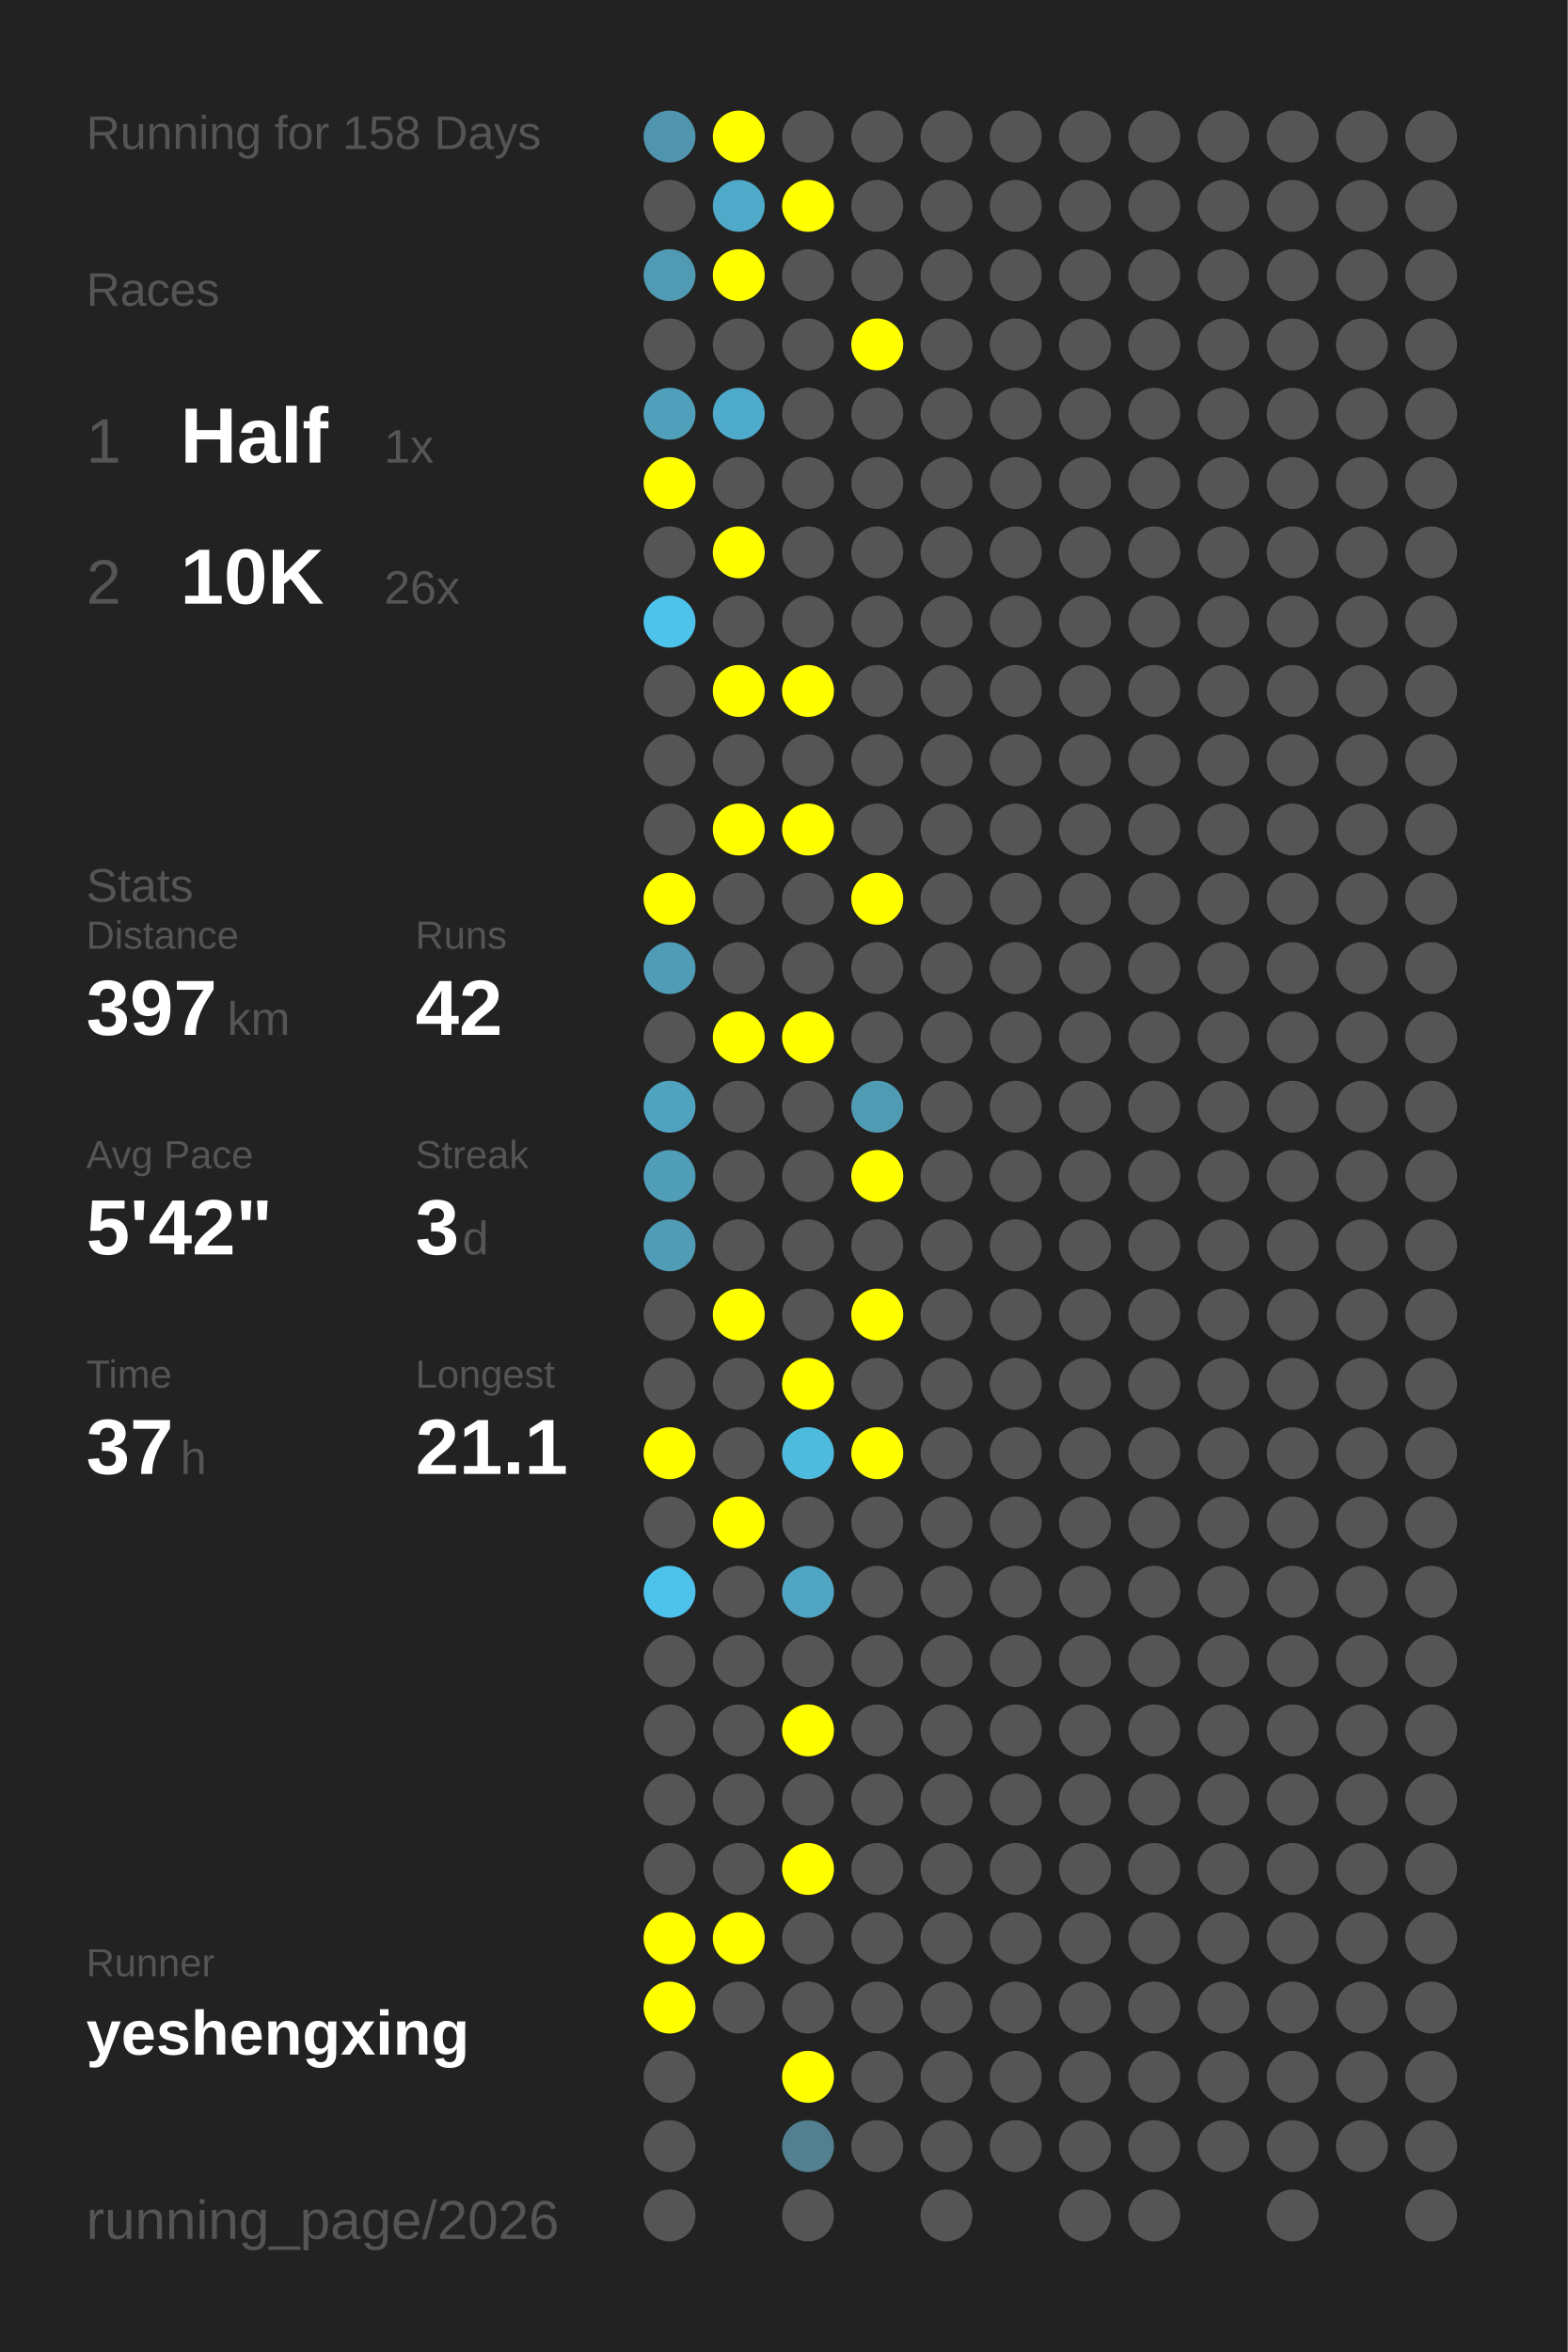
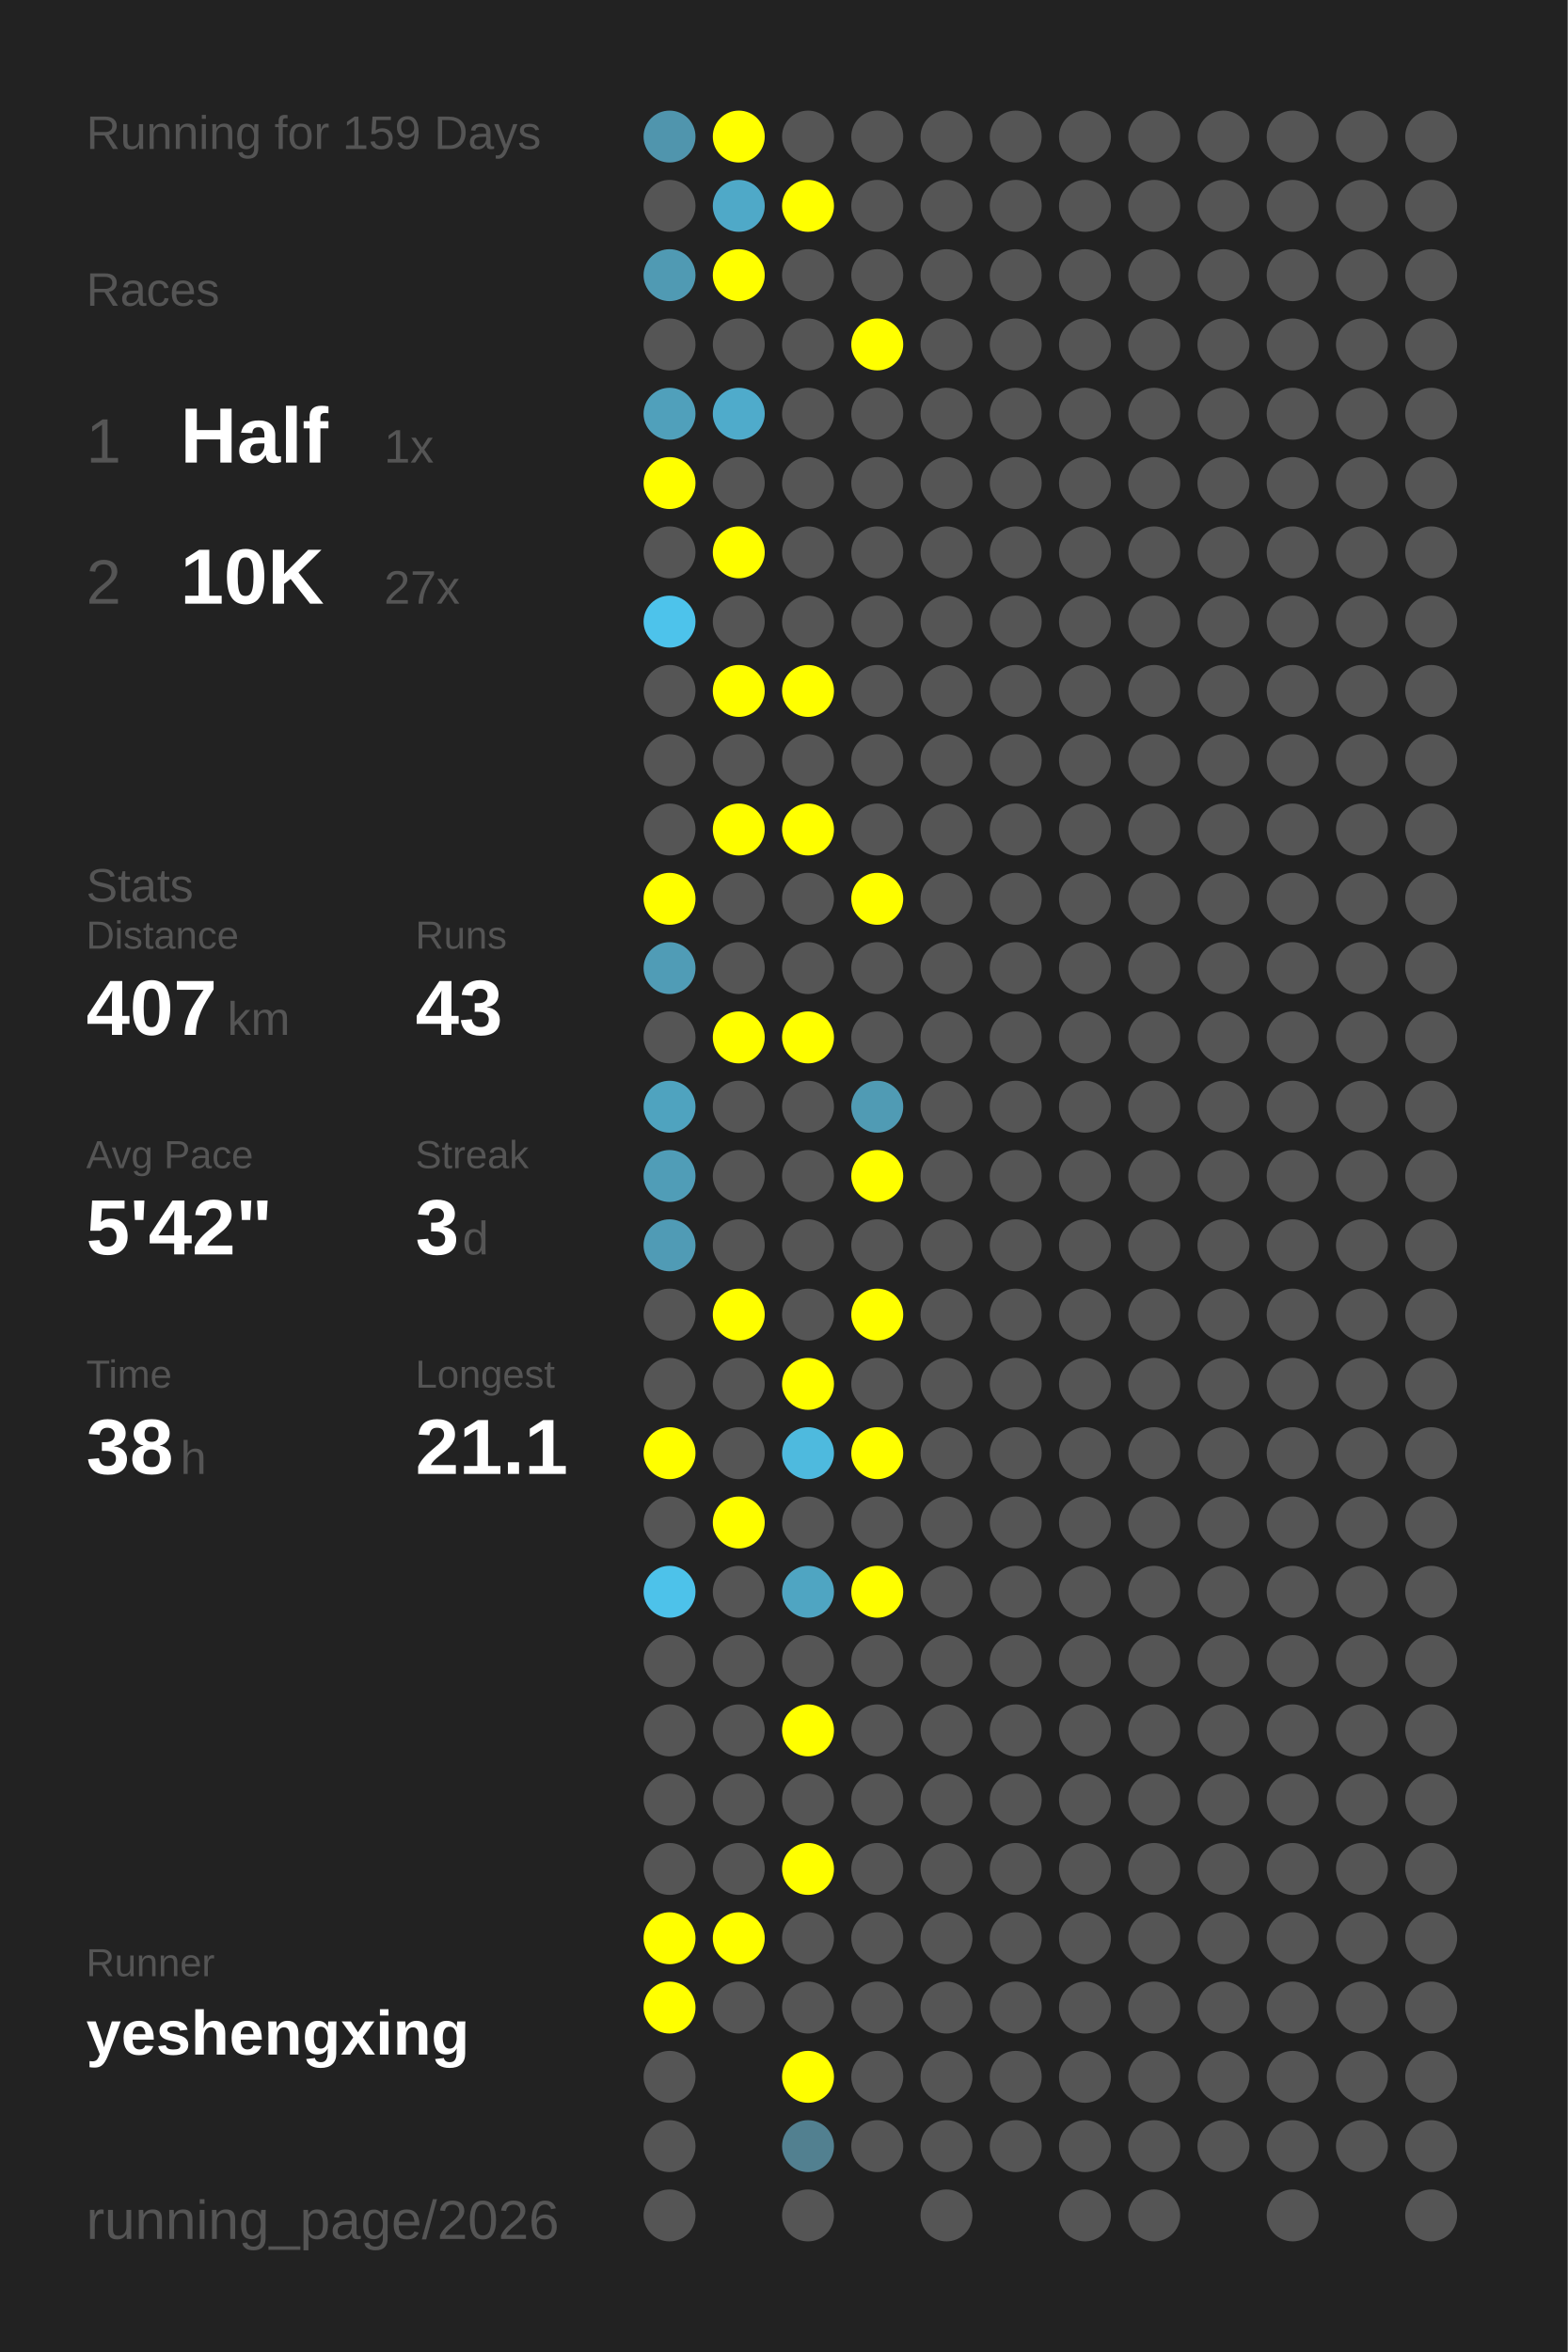
<svg xmlns="http://www.w3.org/2000/svg" baseProfile="full" height="300mm" version="1.1" viewBox="0,0,200,300" width="200mm">
  <defs />
  <rect fill="#222222" height="300" width="200" x="0" y="0" />
-   <text fill="#555555" style="font-size:6px; font-family:Arial;" x="11" y="19">Running for 158 Days</text>
+   <text fill="#555555" style="font-size:6px; font-family:Arial;" x="11" y="19">Running for 159 Days</text>
  <text fill="#555555" style="font-size:6px; font-family:Arial;" x="11" y="39">Races</text>
  <text fill="#555555" style="font-size:8px; font-family:Arial;" x="11" y="59">1</text>
  <text fill="#FFFFFF" style="font-size:10px; font-family:Arial; font-weight:bold;" x="23" y="59">Half</text>
  <text fill="#555555" style="font-size:6px; font-family:Arial;" x="49" y="59">1x</text>
  <text fill="#555555" style="font-size:8px; font-family:Arial;" x="11" y="77">2</text>
  <text fill="#FFFFFF" style="font-size:10px; font-family:Arial; font-weight:bold;" x="23" y="77">10K</text>
-   <text fill="#555555" style="font-size:6px; font-family:Arial;" x="49" y="77">26x</text>
+   <text fill="#555555" style="font-size:6px; font-family:Arial;" x="49" y="77">27x</text>
  <text fill="#555555" style="font-size:6px; font-family:Arial;" x="11" y="115">Stats</text>
  <text fill="#555555" style="font-size:5px; font-family:Arial;" x="11" y="121">Distance</text>
-   <text fill="#FFFFFF" style="font-size:10px; font-family:Arial; font-weight:bold;" x="11" y="132">397</text>
+   <text fill="#FFFFFF" style="font-size:10px; font-family:Arial; font-weight:bold;" x="11" y="132">407</text>
  <text fill="#555555" style="font-size:6px; font-family:Arial;" x="29" y="132">km</text>
  <text fill="#555555" style="font-size:5px; font-family:Arial;" x="53" y="121">Runs</text>
-   <text fill="#FFFFFF" style="font-size:10px; font-family:Arial; font-weight:bold;" x="53" y="132">42</text>
+   <text fill="#FFFFFF" style="font-size:10px; font-family:Arial; font-weight:bold;" x="53" y="132">43</text>
  <text fill="#555555" style="font-size:5px; font-family:Arial;" x="11" y="149">Avg Pace</text>
  <text fill="#FFFFFF" style="font-size:10px; font-family:Arial; font-weight:bold;" x="11" y="160">5'42"</text>
  <text fill="#555555" style="font-size:5px; font-family:Arial;" x="53" y="149">Streak</text>
  <text fill="#FFFFFF" style="font-size:10px; font-family:Arial; font-weight:bold;" x="53" y="160">3</text>
  <text fill="#555555" style="font-size:6px; font-family:Arial;" x="59" y="160">d</text>
  <text fill="#555555" style="font-size:5px; font-family:Arial;" x="11" y="177">Time</text>
-   <text fill="#FFFFFF" style="font-size:10px; font-family:Arial; font-weight:bold;" x="11" y="188">37</text>
+   <text fill="#FFFFFF" style="font-size:10px; font-family:Arial; font-weight:bold;" x="11" y="188">38</text>
  <text fill="#555555" style="font-size:6px; font-family:Arial;" x="23" y="188">h</text>
  <text fill="#555555" style="font-size:5px; font-family:Arial;" x="53" y="177">Longest</text>
  <text fill="#FFFFFF" style="font-size:10px; font-family:Arial; font-weight:bold;" x="53" y="188">21.1</text>
  <text fill="#555555" style="font-size:5px; font-family:Arial;" x="11" y="252.065">Runner</text>
  <text fill="#FFFFFF" style="font-size:8px; font-family:Arial; font-weight:bold;" x="11" y="262.065">yeshengxing</text>
  <text fill="#555555" style="font-size:7px; font-family:Arial;" x="11" y="285.581">running_page/2026</text>
  <circle cx="85.417" cy="17.419" fill="#5095ad" r="3.312" />
  <circle cx="85.417" cy="26.258" fill="#555555" r="3.312" />
  <circle cx="85.417" cy="35.097" fill="#509ab3" r="3.312" />
  <circle cx="85.417" cy="43.935" fill="#555555" r="3.312" />
  <circle cx="85.417" cy="52.774" fill="#50a0bb" r="3.312" />
  <circle cx="85.417" cy="61.613" fill="#FFFF00" r="3.312" />
  <circle cx="85.417" cy="70.452" fill="#555555" r="3.312" />
  <circle cx="85.417" cy="79.29" fill="#4dc3eb" r="3.312" />
  <circle cx="85.417" cy="88.129" fill="#555555" r="3.312" />
  <circle cx="85.417" cy="96.968" fill="#555555" r="3.312" />
  <circle cx="85.417" cy="105.806" fill="#555555" r="3.312" />
  <circle cx="85.417" cy="114.645" fill="#FFFF00" r="3.312" />
  <circle cx="85.417" cy="123.484" fill="#509cb6" r="3.312" />
  <circle cx="85.417" cy="132.323" fill="#555555" r="3.312" />
  <circle cx="85.417" cy="141.161" fill="#4fa3bf" r="3.312" />
  <circle cx="85.417" cy="150" fill="#509db7" r="3.312" />
  <circle cx="85.417" cy="158.839" fill="#509bb5" r="3.312" />
  <circle cx="85.417" cy="167.677" fill="#555555" r="3.312" />
  <circle cx="85.417" cy="176.516" fill="#555555" r="3.312" />
  <circle cx="85.417" cy="185.355" fill="#FFFF00" r="3.312" />
  <circle cx="85.417" cy="194.194" fill="#555555" r="3.312" />
  <circle cx="85.417" cy="203.032" fill="#4dc2ea" r="3.312" />
  <circle cx="85.417" cy="211.871" fill="#555555" r="3.312" />
  <circle cx="85.417" cy="220.71" fill="#555555" r="3.312" />
  <circle cx="85.417" cy="229.548" fill="#555555" r="3.312" />
  <circle cx="85.417" cy="238.387" fill="#555555" r="3.312" />
  <circle cx="85.417" cy="247.226" fill="#FFFF00" r="3.312" />
  <circle cx="85.417" cy="256.065" fill="#FFFF00" r="3.312" />
  <circle cx="85.417" cy="264.903" fill="#555555" r="3.312" />
  <circle cx="85.417" cy="273.742" fill="#555555" r="3.312" />
  <circle cx="85.417" cy="282.581" fill="#555555" r="3.312" />
  <circle cx="94.25" cy="17.419" fill="#FFFF00" r="3.312" />
  <circle cx="94.25" cy="26.258" fill="#4fa9c8" r="3.312" />
  <circle cx="94.25" cy="35.097" fill="#FFFF00" r="3.312" />
  <circle cx="94.25" cy="43.935" fill="#555555" r="3.312" />
  <circle cx="94.25" cy="52.774" fill="#4fabcb" r="3.312" />
  <circle cx="94.25" cy="61.613" fill="#555555" r="3.312" />
  <circle cx="94.25" cy="70.452" fill="#FFFF00" r="3.312" />
  <circle cx="94.25" cy="79.29" fill="#555555" r="3.312" />
  <circle cx="94.25" cy="88.129" fill="#FFFF00" r="3.312" />
  <circle cx="94.25" cy="96.968" fill="#555555" r="3.312" />
  <circle cx="94.25" cy="105.806" fill="#FFFF00" r="3.312" />
  <circle cx="94.25" cy="114.645" fill="#555555" r="3.312" />
  <circle cx="94.25" cy="123.484" fill="#555555" r="3.312" />
  <circle cx="94.25" cy="132.323" fill="#FFFF00" r="3.312" />
  <circle cx="94.25" cy="141.161" fill="#555555" r="3.312" />
  <circle cx="94.25" cy="150" fill="#555555" r="3.312" />
  <circle cx="94.25" cy="158.839" fill="#555555" r="3.312" />
  <circle cx="94.25" cy="167.677" fill="#FFFF00" r="3.312" />
  <circle cx="94.25" cy="176.516" fill="#555555" r="3.312" />
  <circle cx="94.25" cy="185.355" fill="#555555" r="3.312" />
  <circle cx="94.25" cy="194.194" fill="#FFFF00" r="3.312" />
  <circle cx="94.25" cy="203.032" fill="#555555" r="3.312" />
  <circle cx="94.25" cy="211.871" fill="#555555" r="3.312" />
  <circle cx="94.25" cy="220.71" fill="#555555" r="3.312" />
  <circle cx="94.25" cy="229.548" fill="#555555" r="3.312" />
  <circle cx="94.25" cy="238.387" fill="#555555" r="3.312" />
  <circle cx="94.25" cy="247.226" fill="#FFFF00" r="3.312" />
  <circle cx="94.25" cy="256.065" fill="#555555" r="3.312" />
  <circle cx="103.083" cy="17.419" fill="#555555" r="3.312" />
  <circle cx="103.083" cy="26.258" fill="#FFFF00" r="3.312" />
  <circle cx="103.083" cy="35.097" fill="#555555" r="3.312" />
  <circle cx="103.083" cy="43.935" fill="#555555" r="3.312" />
  <circle cx="103.083" cy="52.774" fill="#555555" r="3.312" />
  <circle cx="103.083" cy="61.613" fill="#555555" r="3.312" />
  <circle cx="103.083" cy="70.452" fill="#555555" r="3.312" />
  <circle cx="103.083" cy="79.29" fill="#555555" r="3.312" />
  <circle cx="103.083" cy="88.129" fill="#FFFF00" r="3.312" />
  <circle cx="103.083" cy="96.968" fill="#555555" r="3.312" />
  <circle cx="103.083" cy="105.806" fill="#FFFF00" r="3.312" />
  <circle cx="103.083" cy="114.645" fill="#555555" r="3.312" />
  <circle cx="103.083" cy="123.484" fill="#555555" r="3.312" />
  <circle cx="103.083" cy="132.323" fill="#FFFF00" r="3.312" />
  <circle cx="103.083" cy="141.161" fill="#555555" r="3.312" />
  <circle cx="103.083" cy="150" fill="#555555" r="3.312" />
  <circle cx="103.083" cy="158.839" fill="#555555" r="3.312" />
  <circle cx="103.083" cy="167.677" fill="#555555" r="3.312" />
  <circle cx="103.083" cy="176.516" fill="#FFFF00" r="3.312" />
  <circle cx="103.083" cy="185.355" fill="#4ebade" r="3.312" />
  <circle cx="103.083" cy="194.194" fill="#555555" r="3.312" />
  <circle cx="103.083" cy="203.032" fill="#4fa5c2" r="3.312" />
  <circle cx="103.083" cy="211.871" fill="#555555" r="3.312" />
  <circle cx="103.083" cy="220.71" fill="#FFFF00" r="3.312" />
  <circle cx="103.083" cy="229.548" fill="#555555" r="3.312" />
  <circle cx="103.083" cy="238.387" fill="#FFFF00" r="3.312" />
  <circle cx="103.083" cy="247.226" fill="#555555" r="3.312" />
  <circle cx="103.083" cy="256.065" fill="#555555" r="3.312" />
  <circle cx="103.083" cy="264.903" fill="#FFFF00" r="3.312" />
  <circle cx="103.083" cy="273.742" fill="#528090" r="3.312" />
  <circle cx="103.083" cy="282.581" fill="#555555" r="3.312" />
  <circle cx="111.917" cy="17.419" fill="#555555" r="3.312" />
  <circle cx="111.917" cy="26.258" fill="#555555" r="3.312" />
  <circle cx="111.917" cy="35.097" fill="#555555" r="3.312" />
  <circle cx="111.917" cy="43.935" fill="#FFFF00" r="3.312" />
  <circle cx="111.917" cy="52.774" fill="#555555" r="3.312" />
  <circle cx="111.917" cy="61.613" fill="#555555" r="3.312" />
  <circle cx="111.917" cy="70.452" fill="#555555" r="3.312" />
  <circle cx="111.917" cy="79.29" fill="#555555" r="3.312" />
  <circle cx="111.917" cy="88.129" fill="#555555" r="3.312" />
  <circle cx="111.917" cy="96.968" fill="#555555" r="3.312" />
  <circle cx="111.917" cy="105.806" fill="#555555" r="3.312" />
  <circle cx="111.917" cy="114.645" fill="#FFFF00" r="3.312" />
  <circle cx="111.917" cy="123.484" fill="#555555" r="3.312" />
  <circle cx="111.917" cy="132.323" fill="#555555" r="3.312" />
  <circle cx="111.917" cy="141.161" fill="#509bb4" r="3.312" />
  <circle cx="111.917" cy="150" fill="#FFFF00" r="3.312" />
  <circle cx="111.917" cy="158.839" fill="#555555" r="3.312" />
  <circle cx="111.917" cy="167.677" fill="#FFFF00" r="3.312" />
  <circle cx="111.917" cy="176.516" fill="#555555" r="3.312" />
  <circle cx="111.917" cy="185.355" fill="#FFFF00" r="3.312" />
  <circle cx="111.917" cy="194.194" fill="#555555" r="3.312" />
-   <circle cx="111.917" cy="203.032" fill="#555555" r="3.312" />
+   <circle cx="111.917" cy="203.032" fill="#FFFF00" r="3.312" />
  <circle cx="111.917" cy="211.871" fill="#555555" r="3.312" />
  <circle cx="111.917" cy="220.71" fill="#555555" r="3.312" />
  <circle cx="111.917" cy="229.548" fill="#555555" r="3.312" />
  <circle cx="111.917" cy="238.387" fill="#555555" r="3.312" />
  <circle cx="111.917" cy="247.226" fill="#555555" r="3.312" />
  <circle cx="111.917" cy="256.065" fill="#555555" r="3.312" />
  <circle cx="111.917" cy="264.903" fill="#555555" r="3.312" />
  <circle cx="111.917" cy="273.742" fill="#555555" r="3.312" />
  <circle cx="120.75" cy="17.419" fill="#555555" r="3.312" />
  <circle cx="120.75" cy="26.258" fill="#555555" r="3.312" />
  <circle cx="120.75" cy="35.097" fill="#555555" r="3.312" />
  <circle cx="120.75" cy="43.935" fill="#555555" r="3.312" />
  <circle cx="120.75" cy="52.774" fill="#555555" r="3.312" />
  <circle cx="120.75" cy="61.613" fill="#555555" r="3.312" />
  <circle cx="120.75" cy="70.452" fill="#555555" r="3.312" />
  <circle cx="120.75" cy="79.29" fill="#555555" r="3.312" />
  <circle cx="120.75" cy="88.129" fill="#555555" r="3.312" />
  <circle cx="120.75" cy="96.968" fill="#555555" r="3.312" />
  <circle cx="120.75" cy="105.806" fill="#555555" r="3.312" />
  <circle cx="120.75" cy="114.645" fill="#555555" r="3.312" />
  <circle cx="120.75" cy="123.484" fill="#555555" r="3.312" />
  <circle cx="120.75" cy="132.323" fill="#555555" r="3.312" />
  <circle cx="120.75" cy="141.161" fill="#555555" r="3.312" />
  <circle cx="120.75" cy="150" fill="#555555" r="3.312" />
  <circle cx="120.75" cy="158.839" fill="#555555" r="3.312" />
  <circle cx="120.75" cy="167.677" fill="#555555" r="3.312" />
  <circle cx="120.75" cy="176.516" fill="#555555" r="3.312" />
  <circle cx="120.75" cy="185.355" fill="#555555" r="3.312" />
  <circle cx="120.75" cy="194.194" fill="#555555" r="3.312" />
  <circle cx="120.75" cy="203.032" fill="#555555" r="3.312" />
  <circle cx="120.75" cy="211.871" fill="#555555" r="3.312" />
  <circle cx="120.75" cy="220.71" fill="#555555" r="3.312" />
  <circle cx="120.75" cy="229.548" fill="#555555" r="3.312" />
  <circle cx="120.75" cy="238.387" fill="#555555" r="3.312" />
  <circle cx="120.75" cy="247.226" fill="#555555" r="3.312" />
  <circle cx="120.75" cy="256.065" fill="#555555" r="3.312" />
  <circle cx="120.75" cy="264.903" fill="#555555" r="3.312" />
  <circle cx="120.75" cy="273.742" fill="#555555" r="3.312" />
  <circle cx="120.75" cy="282.581" fill="#555555" r="3.312" />
  <circle cx="129.583" cy="17.419" fill="#555555" r="3.312" />
  <circle cx="129.583" cy="26.258" fill="#555555" r="3.312" />
  <circle cx="129.583" cy="35.097" fill="#555555" r="3.312" />
  <circle cx="129.583" cy="43.935" fill="#555555" r="3.312" />
  <circle cx="129.583" cy="52.774" fill="#555555" r="3.312" />
  <circle cx="129.583" cy="61.613" fill="#555555" r="3.312" />
  <circle cx="129.583" cy="70.452" fill="#555555" r="3.312" />
  <circle cx="129.583" cy="79.29" fill="#555555" r="3.312" />
  <circle cx="129.583" cy="88.129" fill="#555555" r="3.312" />
  <circle cx="129.583" cy="96.968" fill="#555555" r="3.312" />
  <circle cx="129.583" cy="105.806" fill="#555555" r="3.312" />
  <circle cx="129.583" cy="114.645" fill="#555555" r="3.312" />
  <circle cx="129.583" cy="123.484" fill="#555555" r="3.312" />
  <circle cx="129.583" cy="132.323" fill="#555555" r="3.312" />
  <circle cx="129.583" cy="141.161" fill="#555555" r="3.312" />
  <circle cx="129.583" cy="150" fill="#555555" r="3.312" />
  <circle cx="129.583" cy="158.839" fill="#555555" r="3.312" />
  <circle cx="129.583" cy="167.677" fill="#555555" r="3.312" />
  <circle cx="129.583" cy="176.516" fill="#555555" r="3.312" />
  <circle cx="129.583" cy="185.355" fill="#555555" r="3.312" />
  <circle cx="129.583" cy="194.194" fill="#555555" r="3.312" />
  <circle cx="129.583" cy="203.032" fill="#555555" r="3.312" />
  <circle cx="129.583" cy="211.871" fill="#555555" r="3.312" />
  <circle cx="129.583" cy="220.71" fill="#555555" r="3.312" />
  <circle cx="129.583" cy="229.548" fill="#555555" r="3.312" />
  <circle cx="129.583" cy="238.387" fill="#555555" r="3.312" />
  <circle cx="129.583" cy="247.226" fill="#555555" r="3.312" />
  <circle cx="129.583" cy="256.065" fill="#555555" r="3.312" />
  <circle cx="129.583" cy="264.903" fill="#555555" r="3.312" />
  <circle cx="129.583" cy="273.742" fill="#555555" r="3.312" />
  <circle cx="138.417" cy="17.419" fill="#555555" r="3.312" />
  <circle cx="138.417" cy="26.258" fill="#555555" r="3.312" />
  <circle cx="138.417" cy="35.097" fill="#555555" r="3.312" />
  <circle cx="138.417" cy="43.935" fill="#555555" r="3.312" />
  <circle cx="138.417" cy="52.774" fill="#555555" r="3.312" />
  <circle cx="138.417" cy="61.613" fill="#555555" r="3.312" />
  <circle cx="138.417" cy="70.452" fill="#555555" r="3.312" />
  <circle cx="138.417" cy="79.29" fill="#555555" r="3.312" />
  <circle cx="138.417" cy="88.129" fill="#555555" r="3.312" />
  <circle cx="138.417" cy="96.968" fill="#555555" r="3.312" />
  <circle cx="138.417" cy="105.806" fill="#555555" r="3.312" />
  <circle cx="138.417" cy="114.645" fill="#555555" r="3.312" />
  <circle cx="138.417" cy="123.484" fill="#555555" r="3.312" />
  <circle cx="138.417" cy="132.323" fill="#555555" r="3.312" />
  <circle cx="138.417" cy="141.161" fill="#555555" r="3.312" />
  <circle cx="138.417" cy="150" fill="#555555" r="3.312" />
  <circle cx="138.417" cy="158.839" fill="#555555" r="3.312" />
  <circle cx="138.417" cy="167.677" fill="#555555" r="3.312" />
  <circle cx="138.417" cy="176.516" fill="#555555" r="3.312" />
  <circle cx="138.417" cy="185.355" fill="#555555" r="3.312" />
  <circle cx="138.417" cy="194.194" fill="#555555" r="3.312" />
  <circle cx="138.417" cy="203.032" fill="#555555" r="3.312" />
  <circle cx="138.417" cy="211.871" fill="#555555" r="3.312" />
  <circle cx="138.417" cy="220.71" fill="#555555" r="3.312" />
  <circle cx="138.417" cy="229.548" fill="#555555" r="3.312" />
  <circle cx="138.417" cy="238.387" fill="#555555" r="3.312" />
  <circle cx="138.417" cy="247.226" fill="#555555" r="3.312" />
  <circle cx="138.417" cy="256.065" fill="#555555" r="3.312" />
  <circle cx="138.417" cy="264.903" fill="#555555" r="3.312" />
  <circle cx="138.417" cy="273.742" fill="#555555" r="3.312" />
  <circle cx="138.417" cy="282.581" fill="#555555" r="3.312" />
  <circle cx="147.25" cy="17.419" fill="#555555" r="3.312" />
  <circle cx="147.25" cy="26.258" fill="#555555" r="3.312" />
  <circle cx="147.25" cy="35.097" fill="#555555" r="3.312" />
  <circle cx="147.25" cy="43.935" fill="#555555" r="3.312" />
  <circle cx="147.25" cy="52.774" fill="#555555" r="3.312" />
  <circle cx="147.25" cy="61.613" fill="#555555" r="3.312" />
  <circle cx="147.25" cy="70.452" fill="#555555" r="3.312" />
  <circle cx="147.25" cy="79.29" fill="#555555" r="3.312" />
  <circle cx="147.25" cy="88.129" fill="#555555" r="3.312" />
  <circle cx="147.25" cy="96.968" fill="#555555" r="3.312" />
  <circle cx="147.25" cy="105.806" fill="#555555" r="3.312" />
  <circle cx="147.25" cy="114.645" fill="#555555" r="3.312" />
  <circle cx="147.25" cy="123.484" fill="#555555" r="3.312" />
  <circle cx="147.25" cy="132.323" fill="#555555" r="3.312" />
  <circle cx="147.25" cy="141.161" fill="#555555" r="3.312" />
  <circle cx="147.25" cy="150" fill="#555555" r="3.312" />
  <circle cx="147.25" cy="158.839" fill="#555555" r="3.312" />
  <circle cx="147.25" cy="167.677" fill="#555555" r="3.312" />
  <circle cx="147.25" cy="176.516" fill="#555555" r="3.312" />
  <circle cx="147.25" cy="185.355" fill="#555555" r="3.312" />
  <circle cx="147.25" cy="194.194" fill="#555555" r="3.312" />
  <circle cx="147.25" cy="203.032" fill="#555555" r="3.312" />
  <circle cx="147.25" cy="211.871" fill="#555555" r="3.312" />
  <circle cx="147.25" cy="220.71" fill="#555555" r="3.312" />
  <circle cx="147.25" cy="229.548" fill="#555555" r="3.312" />
  <circle cx="147.25" cy="238.387" fill="#555555" r="3.312" />
  <circle cx="147.25" cy="247.226" fill="#555555" r="3.312" />
  <circle cx="147.25" cy="256.065" fill="#555555" r="3.312" />
  <circle cx="147.25" cy="264.903" fill="#555555" r="3.312" />
  <circle cx="147.25" cy="273.742" fill="#555555" r="3.312" />
  <circle cx="147.25" cy="282.581" fill="#555555" r="3.312" />
  <circle cx="156.083" cy="17.419" fill="#555555" r="3.312" />
  <circle cx="156.083" cy="26.258" fill="#555555" r="3.312" />
  <circle cx="156.083" cy="35.097" fill="#555555" r="3.312" />
  <circle cx="156.083" cy="43.935" fill="#555555" r="3.312" />
  <circle cx="156.083" cy="52.774" fill="#555555" r="3.312" />
  <circle cx="156.083" cy="61.613" fill="#555555" r="3.312" />
  <circle cx="156.083" cy="70.452" fill="#555555" r="3.312" />
  <circle cx="156.083" cy="79.29" fill="#555555" r="3.312" />
  <circle cx="156.083" cy="88.129" fill="#555555" r="3.312" />
  <circle cx="156.083" cy="96.968" fill="#555555" r="3.312" />
  <circle cx="156.083" cy="105.806" fill="#555555" r="3.312" />
  <circle cx="156.083" cy="114.645" fill="#555555" r="3.312" />
  <circle cx="156.083" cy="123.484" fill="#555555" r="3.312" />
  <circle cx="156.083" cy="132.323" fill="#555555" r="3.312" />
  <circle cx="156.083" cy="141.161" fill="#555555" r="3.312" />
  <circle cx="156.083" cy="150" fill="#555555" r="3.312" />
  <circle cx="156.083" cy="158.839" fill="#555555" r="3.312" />
  <circle cx="156.083" cy="167.677" fill="#555555" r="3.312" />
  <circle cx="156.083" cy="176.516" fill="#555555" r="3.312" />
  <circle cx="156.083" cy="185.355" fill="#555555" r="3.312" />
  <circle cx="156.083" cy="194.194" fill="#555555" r="3.312" />
  <circle cx="156.083" cy="203.032" fill="#555555" r="3.312" />
  <circle cx="156.083" cy="211.871" fill="#555555" r="3.312" />
  <circle cx="156.083" cy="220.71" fill="#555555" r="3.312" />
  <circle cx="156.083" cy="229.548" fill="#555555" r="3.312" />
  <circle cx="156.083" cy="238.387" fill="#555555" r="3.312" />
  <circle cx="156.083" cy="247.226" fill="#555555" r="3.312" />
  <circle cx="156.083" cy="256.065" fill="#555555" r="3.312" />
  <circle cx="156.083" cy="264.903" fill="#555555" r="3.312" />
  <circle cx="156.083" cy="273.742" fill="#555555" r="3.312" />
  <circle cx="164.917" cy="17.419" fill="#555555" r="3.312" />
  <circle cx="164.917" cy="26.258" fill="#555555" r="3.312" />
  <circle cx="164.917" cy="35.097" fill="#555555" r="3.312" />
  <circle cx="164.917" cy="43.935" fill="#555555" r="3.312" />
  <circle cx="164.917" cy="52.774" fill="#555555" r="3.312" />
  <circle cx="164.917" cy="61.613" fill="#555555" r="3.312" />
  <circle cx="164.917" cy="70.452" fill="#555555" r="3.312" />
  <circle cx="164.917" cy="79.29" fill="#555555" r="3.312" />
  <circle cx="164.917" cy="88.129" fill="#555555" r="3.312" />
  <circle cx="164.917" cy="96.968" fill="#555555" r="3.312" />
  <circle cx="164.917" cy="105.806" fill="#555555" r="3.312" />
  <circle cx="164.917" cy="114.645" fill="#555555" r="3.312" />
  <circle cx="164.917" cy="123.484" fill="#555555" r="3.312" />
  <circle cx="164.917" cy="132.323" fill="#555555" r="3.312" />
  <circle cx="164.917" cy="141.161" fill="#555555" r="3.312" />
  <circle cx="164.917" cy="150" fill="#555555" r="3.312" />
  <circle cx="164.917" cy="158.839" fill="#555555" r="3.312" />
  <circle cx="164.917" cy="167.677" fill="#555555" r="3.312" />
  <circle cx="164.917" cy="176.516" fill="#555555" r="3.312" />
  <circle cx="164.917" cy="185.355" fill="#555555" r="3.312" />
  <circle cx="164.917" cy="194.194" fill="#555555" r="3.312" />
  <circle cx="164.917" cy="203.032" fill="#555555" r="3.312" />
  <circle cx="164.917" cy="211.871" fill="#555555" r="3.312" />
  <circle cx="164.917" cy="220.71" fill="#555555" r="3.312" />
  <circle cx="164.917" cy="229.548" fill="#555555" r="3.312" />
  <circle cx="164.917" cy="238.387" fill="#555555" r="3.312" />
  <circle cx="164.917" cy="247.226" fill="#555555" r="3.312" />
  <circle cx="164.917" cy="256.065" fill="#555555" r="3.312" />
  <circle cx="164.917" cy="264.903" fill="#555555" r="3.312" />
  <circle cx="164.917" cy="273.742" fill="#555555" r="3.312" />
  <circle cx="164.917" cy="282.581" fill="#555555" r="3.312" />
  <circle cx="173.75" cy="17.419" fill="#555555" r="3.312" />
  <circle cx="173.75" cy="26.258" fill="#555555" r="3.312" />
  <circle cx="173.75" cy="35.097" fill="#555555" r="3.312" />
  <circle cx="173.75" cy="43.935" fill="#555555" r="3.312" />
  <circle cx="173.75" cy="52.774" fill="#555555" r="3.312" />
  <circle cx="173.75" cy="61.613" fill="#555555" r="3.312" />
  <circle cx="173.75" cy="70.452" fill="#555555" r="3.312" />
  <circle cx="173.75" cy="79.29" fill="#555555" r="3.312" />
  <circle cx="173.75" cy="88.129" fill="#555555" r="3.312" />
  <circle cx="173.75" cy="96.968" fill="#555555" r="3.312" />
  <circle cx="173.75" cy="105.806" fill="#555555" r="3.312" />
  <circle cx="173.75" cy="114.645" fill="#555555" r="3.312" />
  <circle cx="173.75" cy="123.484" fill="#555555" r="3.312" />
  <circle cx="173.75" cy="132.323" fill="#555555" r="3.312" />
  <circle cx="173.75" cy="141.161" fill="#555555" r="3.312" />
  <circle cx="173.75" cy="150" fill="#555555" r="3.312" />
  <circle cx="173.75" cy="158.839" fill="#555555" r="3.312" />
  <circle cx="173.75" cy="167.677" fill="#555555" r="3.312" />
  <circle cx="173.75" cy="176.516" fill="#555555" r="3.312" />
  <circle cx="173.75" cy="185.355" fill="#555555" r="3.312" />
  <circle cx="173.75" cy="194.194" fill="#555555" r="3.312" />
  <circle cx="173.75" cy="203.032" fill="#555555" r="3.312" />
  <circle cx="173.75" cy="211.871" fill="#555555" r="3.312" />
  <circle cx="173.75" cy="220.71" fill="#555555" r="3.312" />
  <circle cx="173.75" cy="229.548" fill="#555555" r="3.312" />
  <circle cx="173.75" cy="238.387" fill="#555555" r="3.312" />
  <circle cx="173.75" cy="247.226" fill="#555555" r="3.312" />
  <circle cx="173.75" cy="256.065" fill="#555555" r="3.312" />
  <circle cx="173.75" cy="264.903" fill="#555555" r="3.312" />
  <circle cx="173.75" cy="273.742" fill="#555555" r="3.312" />
  <circle cx="182.583" cy="17.419" fill="#555555" r="3.312" />
  <circle cx="182.583" cy="26.258" fill="#555555" r="3.312" />
  <circle cx="182.583" cy="35.097" fill="#555555" r="3.312" />
  <circle cx="182.583" cy="43.935" fill="#555555" r="3.312" />
  <circle cx="182.583" cy="52.774" fill="#555555" r="3.312" />
  <circle cx="182.583" cy="61.613" fill="#555555" r="3.312" />
  <circle cx="182.583" cy="70.452" fill="#555555" r="3.312" />
  <circle cx="182.583" cy="79.29" fill="#555555" r="3.312" />
  <circle cx="182.583" cy="88.129" fill="#555555" r="3.312" />
  <circle cx="182.583" cy="96.968" fill="#555555" r="3.312" />
  <circle cx="182.583" cy="105.806" fill="#555555" r="3.312" />
  <circle cx="182.583" cy="114.645" fill="#555555" r="3.312" />
  <circle cx="182.583" cy="123.484" fill="#555555" r="3.312" />
  <circle cx="182.583" cy="132.323" fill="#555555" r="3.312" />
  <circle cx="182.583" cy="141.161" fill="#555555" r="3.312" />
  <circle cx="182.583" cy="150" fill="#555555" r="3.312" />
  <circle cx="182.583" cy="158.839" fill="#555555" r="3.312" />
  <circle cx="182.583" cy="167.677" fill="#555555" r="3.312" />
  <circle cx="182.583" cy="176.516" fill="#555555" r="3.312" />
  <circle cx="182.583" cy="185.355" fill="#555555" r="3.312" />
  <circle cx="182.583" cy="194.194" fill="#555555" r="3.312" />
  <circle cx="182.583" cy="203.032" fill="#555555" r="3.312" />
  <circle cx="182.583" cy="211.871" fill="#555555" r="3.312" />
  <circle cx="182.583" cy="220.71" fill="#555555" r="3.312" />
  <circle cx="182.583" cy="229.548" fill="#555555" r="3.312" />
  <circle cx="182.583" cy="238.387" fill="#555555" r="3.312" />
  <circle cx="182.583" cy="247.226" fill="#555555" r="3.312" />
  <circle cx="182.583" cy="256.065" fill="#555555" r="3.312" />
  <circle cx="182.583" cy="264.903" fill="#555555" r="3.312" />
  <circle cx="182.583" cy="273.742" fill="#555555" r="3.312" />
  <circle cx="182.583" cy="282.581" fill="#555555" r="3.312" />
</svg>
